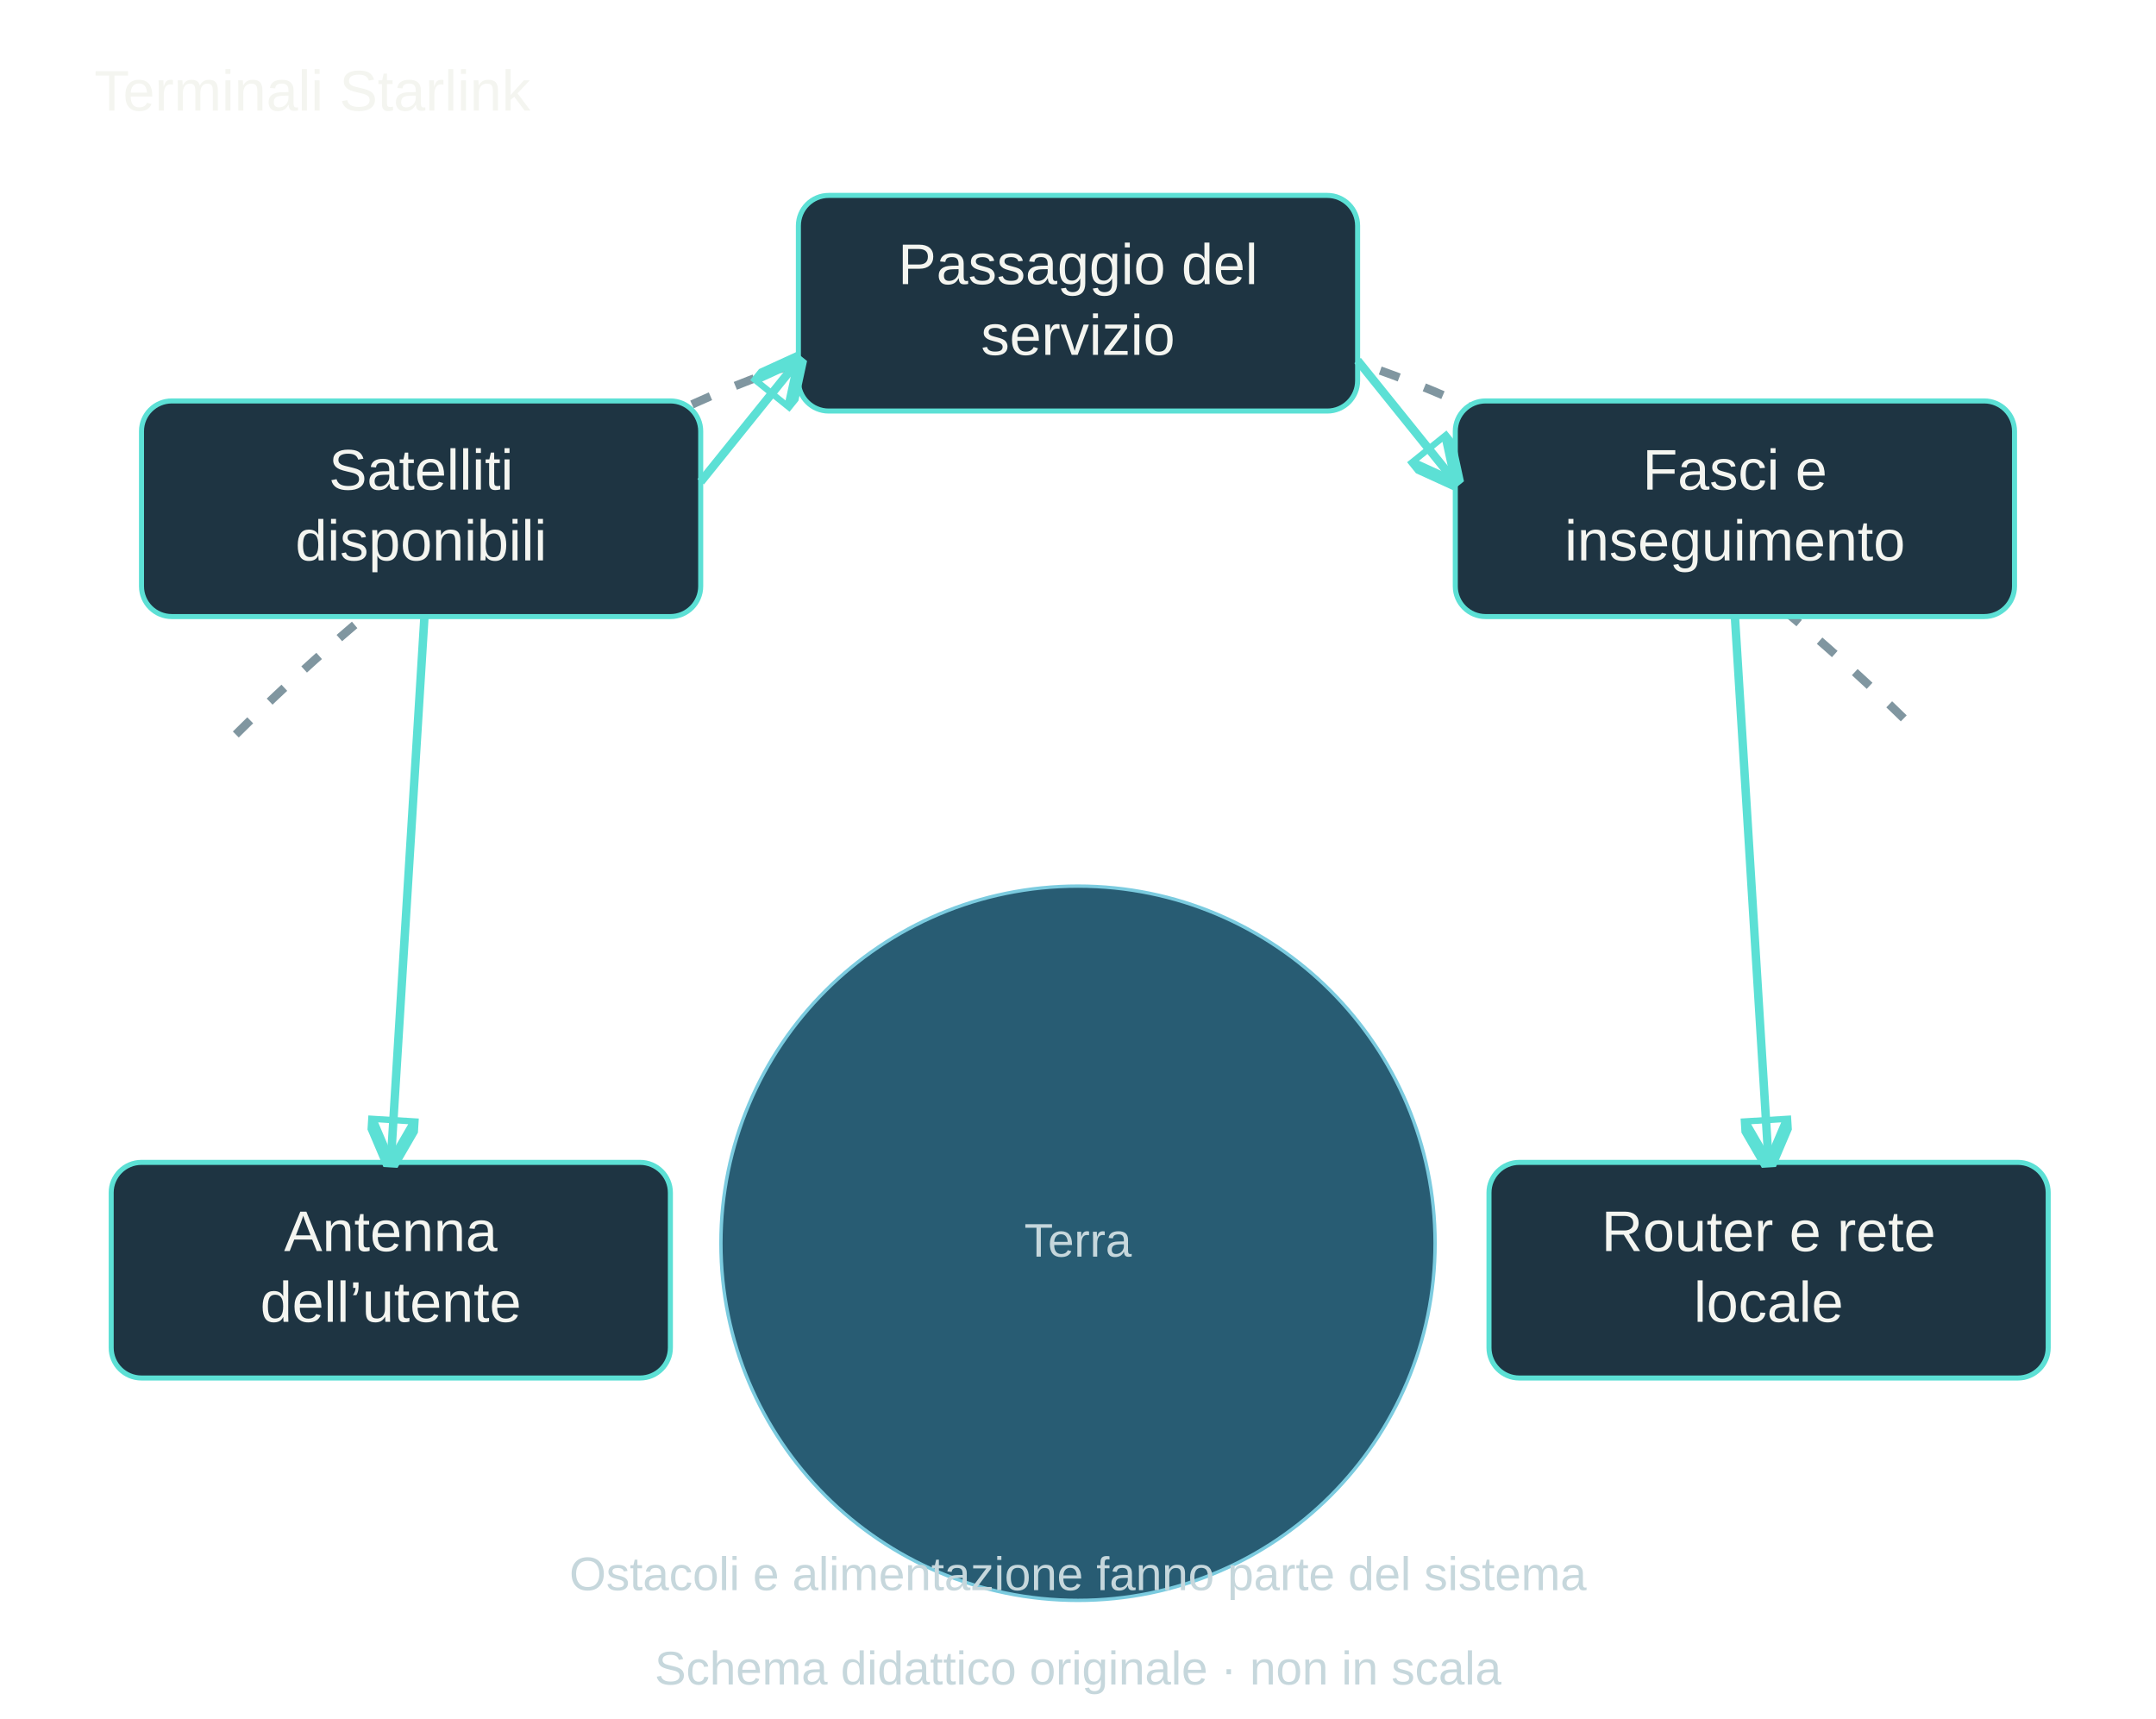
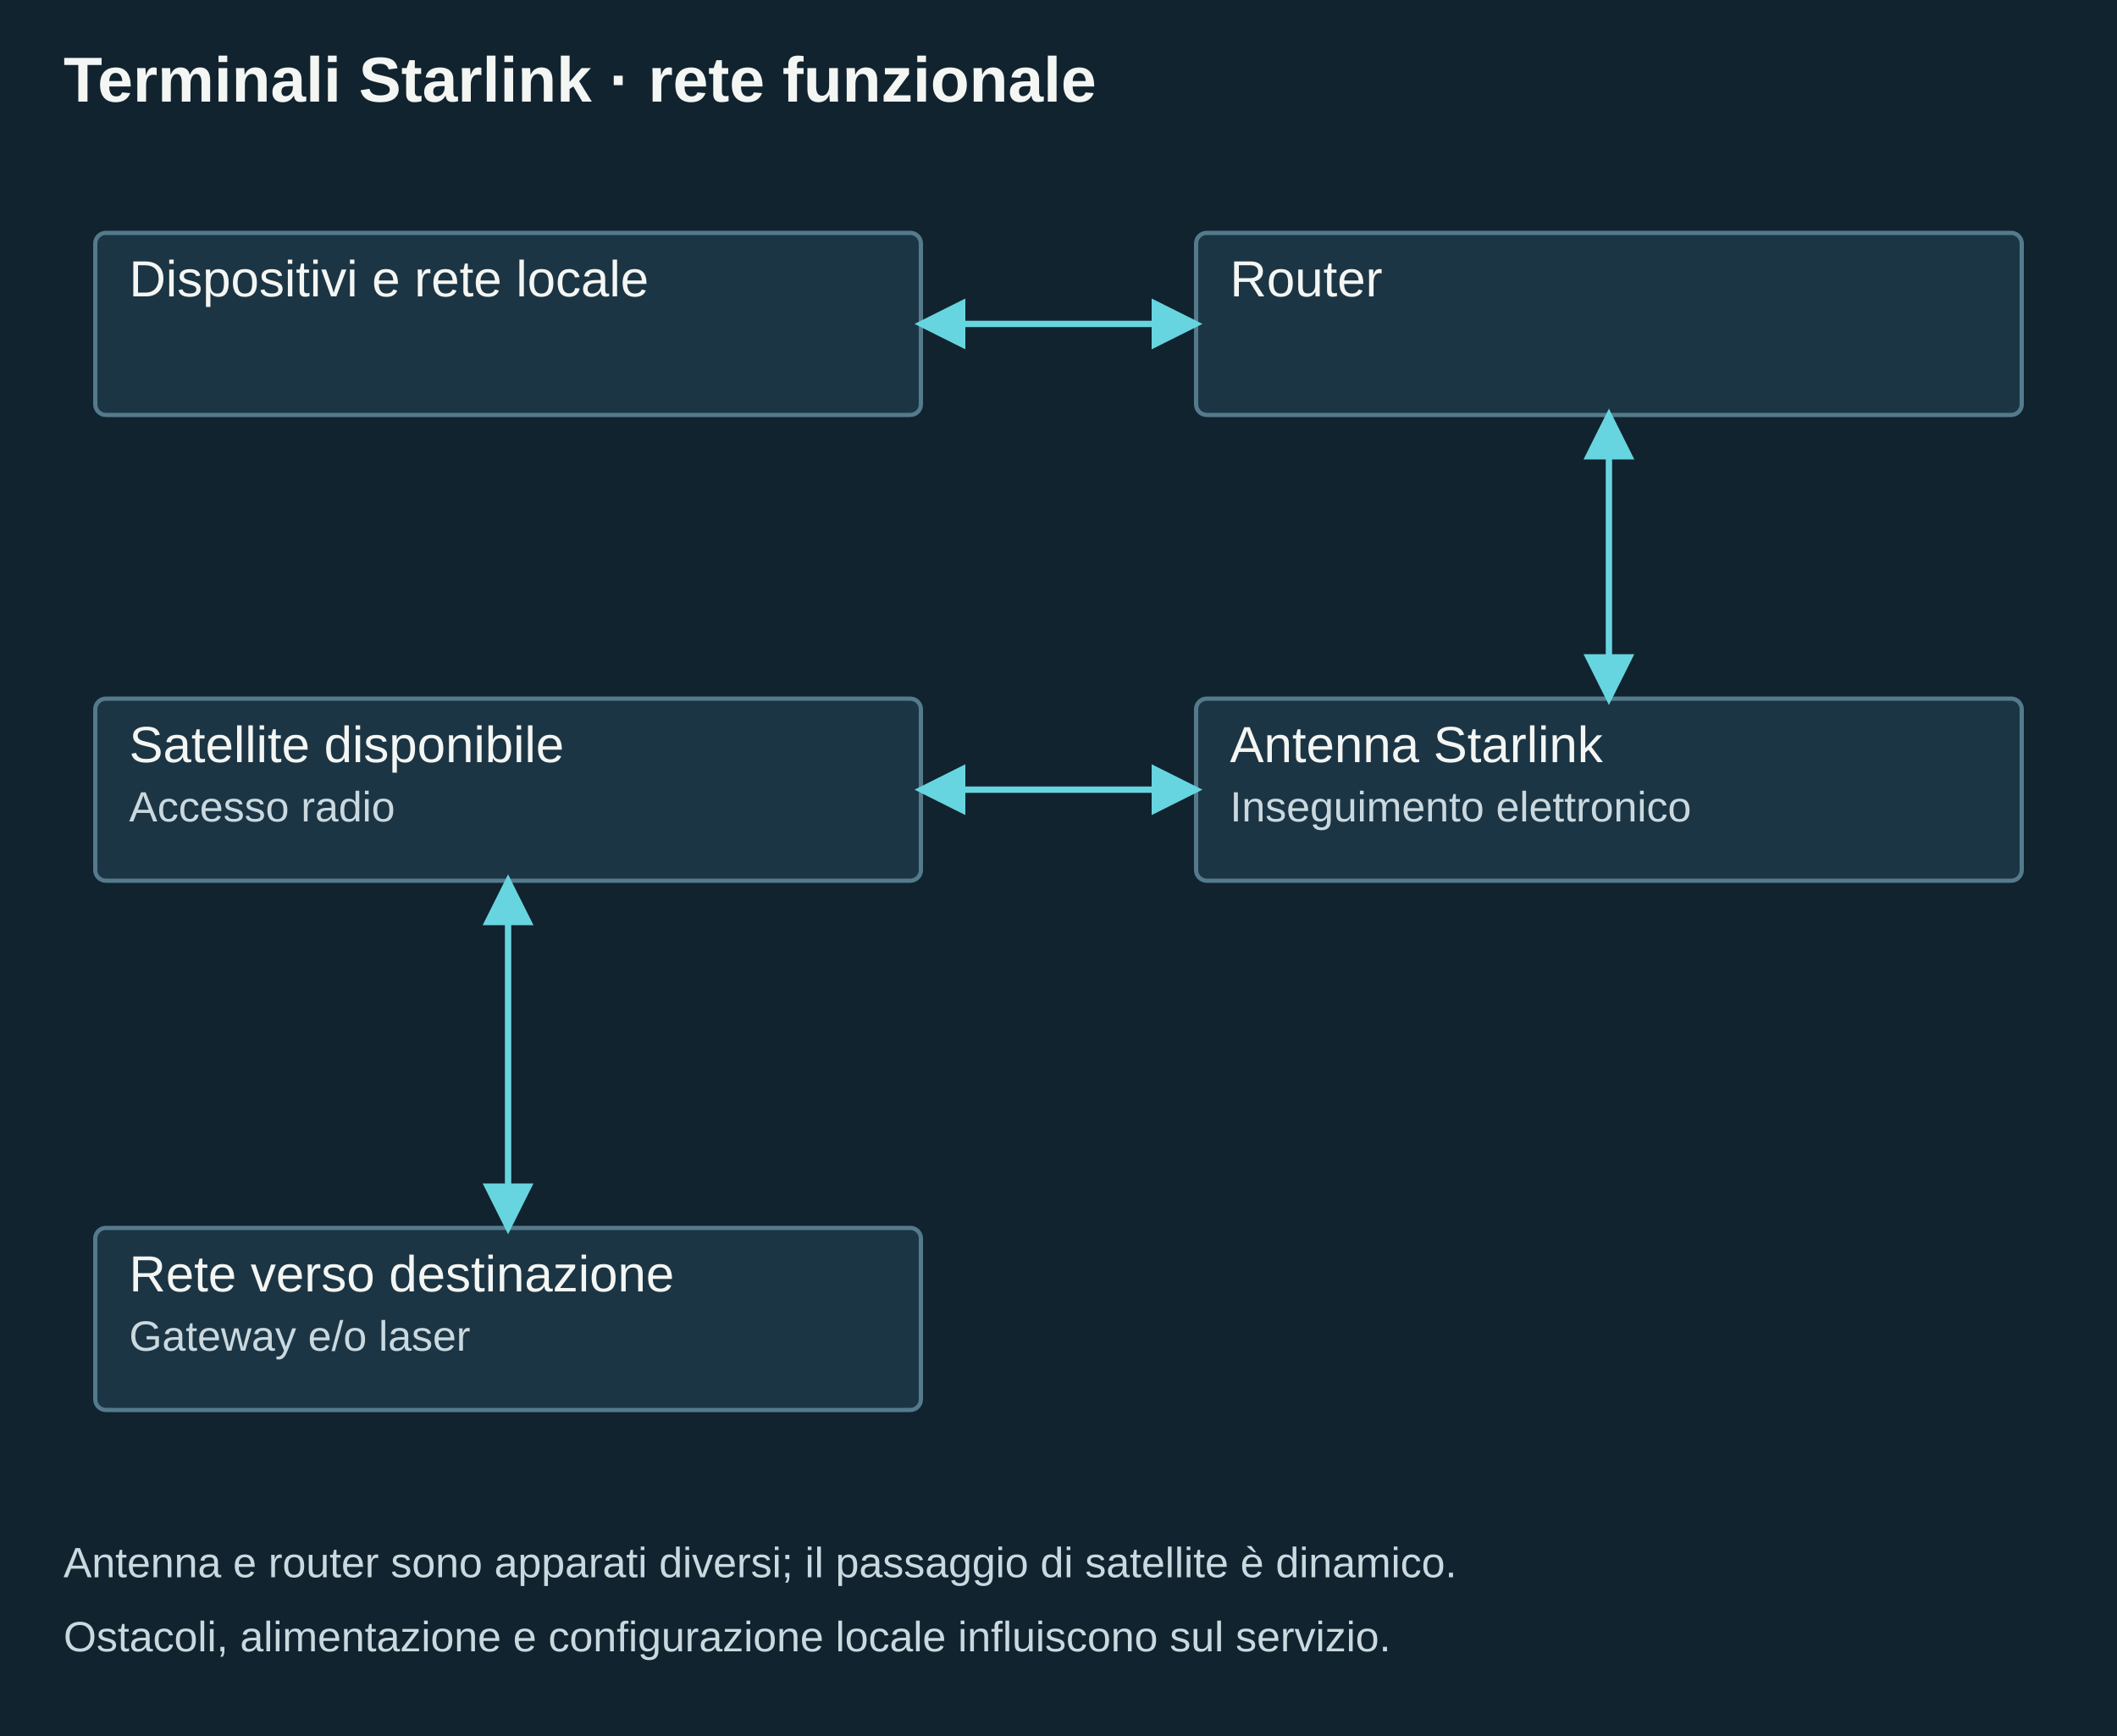
- <svg xmlns="http://www.w3.org/2000/svg" viewBox="0 0 640 510" role="img" aria-labelledby="title desc">
+ <svg xmlns="http://www.w3.org/2000/svg" viewBox="0 0 1000 820" role="img" aria-labelledby="title desc">
  <defs>
-     <marker id="arrow" viewBox="0 0 10 10" refX="9" refY="5" markerWidth="6" markerHeight="6" orient="auto-start-reverse">
-       <path d="M 0 0 L 10 5 L 0 10 Z" fill="#5ce0d5" />
+     <marker id="flow" markerWidth="8" markerHeight="8" refX="7" refY="4" orient="auto-start-reverse">
+       <path d="M0 0L8 4L0 8Z" fill="#67d5df" />
+     </marker>
+     <marker id="heat" markerWidth="8" markerHeight="8" refX="7" refY="4" orient="auto">
+       <path d="M0 0L8 4L0 8Z" fill="#efbd78" />
    </marker>
  </defs>
-   <style>svg{background:#101e29}rect{fill:#1e3442;stroke:#5ce0d5;stroke-width:1.5}text{font:17px Arial,sans-serif;fill:#f4f5f0;dominant-baseline:middle}.small{font-size:14px;fill:#c6d7dc}path{fill:none;stroke:#5ce0d5;stroke-width:2.5}.outline{fill:#2d4551;stroke:#f4f5f0}.tank{fill:#285861}.fire{fill:#eeb369;stroke:#eeb369}.earth{fill:#285c73;stroke:#7bcbdf}.orbit{stroke-dasharray:6 8;stroke:#8096a0}.accent{stroke:#eeb369}</style>
-   <text x="28" y="28">Terminali Starlink</text>
-   <circle class="earth" cx="320" cy="369" r="106" />
-   <path class="orbit" d="M 70 218 Q 320 -30 570 218" />
-   <rect x="42" y="119" width="166" height="64" rx="9" />
-   <text x="125" y="140.5" text-anchor="middle">Satelliti</text>
-   <text x="125" y="161.5" text-anchor="middle">disponibili</text>
-   <rect x="237" y="58" width="166" height="64" rx="9" />
-   <text x="320" y="79.5" text-anchor="middle">Passaggio del</text>
-   <text x="320" y="100.5" text-anchor="middle">servizio</text>
-   <rect x="432" y="119" width="166" height="64" rx="9" />
-   <text x="515" y="140.5" text-anchor="middle">Fasci e</text>
-   <text x="515" y="161.5" text-anchor="middle">inseguimento</text>
-   <rect x="33" y="345" width="166" height="64" rx="9" />
-   <text x="116" y="366.5" text-anchor="middle">Antenna</text>
-   <text x="116" y="387.5" text-anchor="middle">dell’utente</text>
-   <rect x="442" y="345" width="166" height="64" rx="9" />
-   <text x="525" y="366.5" text-anchor="middle">Router e rete</text>
-   <text x="525" y="387.5" text-anchor="middle">locale</text>
-   <path d="M 208 143 L 237 107" marker-end="url(#arrow)" />
-   <path d="M 403 107 L 432 143" marker-end="url(#arrow)" />
-   <path d="M 126 183 L 116 345" marker-end="url(#arrow)" />
-   <path d="M 515 183 L 525 345" marker-end="url(#arrow)" />
-   <text class="small" x="320" y="369" text-anchor="middle">Terra</text>
-   <text class="small" x="320" y="468" text-anchor="middle">Ostacoli e alimentazione fanno parte del sistema</text>
-   <text class="small" x="320" y="496" text-anchor="middle">Schema didattico originale · non in scala</text>
+   <style>text{font-family:Arial,sans-serif;fill:#f4f6f3;font-size:24px}.heading{font-size:30px;font-weight:bold}.small{font-size:20px;fill:#cad9df}.tiny{font-size:17px;fill:#cad9df}.box{fill:#1c3544;stroke:#547b8c;stroke-width:2}.flow{fill:none;stroke:#67d5df;stroke-width:3;marker-end:url(#flow)}.pressure{fill:none;stroke:#efbd78;stroke-width:3;stroke-dasharray:8 6;marker-end:url(#heat)}</style>
+   <rect width="1000" height="820" fill="#11232f" />
+   <text x="30" y="48" class="heading">Terminali Starlink · rete funzionale</text>
+   <rect class="box" x="45" y="110" width="390" height="86" rx="5" />
+   <text x="61" y="140">Dispositivi e rete locale</text>
+   <rect class="box" x="565" y="110" width="390" height="86" rx="5" />
+   <text x="581" y="140">Router</text>
+   <rect class="box" x="565" y="330" width="390" height="86" rx="5" />
+   <text x="581" y="360">Antenna Starlink</text>
+   <text x="581" y="388" class="small">Inseguimento elettronico</text>
+   <rect class="box" x="45" y="330" width="390" height="86" rx="5" />
+   <text x="61" y="360">Satellite disponibile</text>
+   <text x="61" y="388" class="small">Accesso radio</text>
+   <rect class="box" x="45" y="580" width="390" height="86" rx="5" />
+   <text x="61" y="610">Rete verso destinazione</text>
+   <text x="61" y="638" class="small">Gateway e/o laser</text>
+   <path class="flow" d="M435 153H565" marker-start="url(#flow)" />
+   <path class="flow" d="M760 196V330" marker-start="url(#flow)" />
+   <path class="flow" d="M565 373H435" marker-start="url(#flow)" />
+   <path class="flow" d="M240 416V580" marker-start="url(#flow)" />
+   <text x="30" y="745" class="small">Antenna e router sono apparati diversi; il passaggio di satellite è dinamico.</text>
+   <text x="30" y="780" class="small">Ostacoli, alimentazione e configurazione locale influiscono sul servizio.</text>
</svg>
